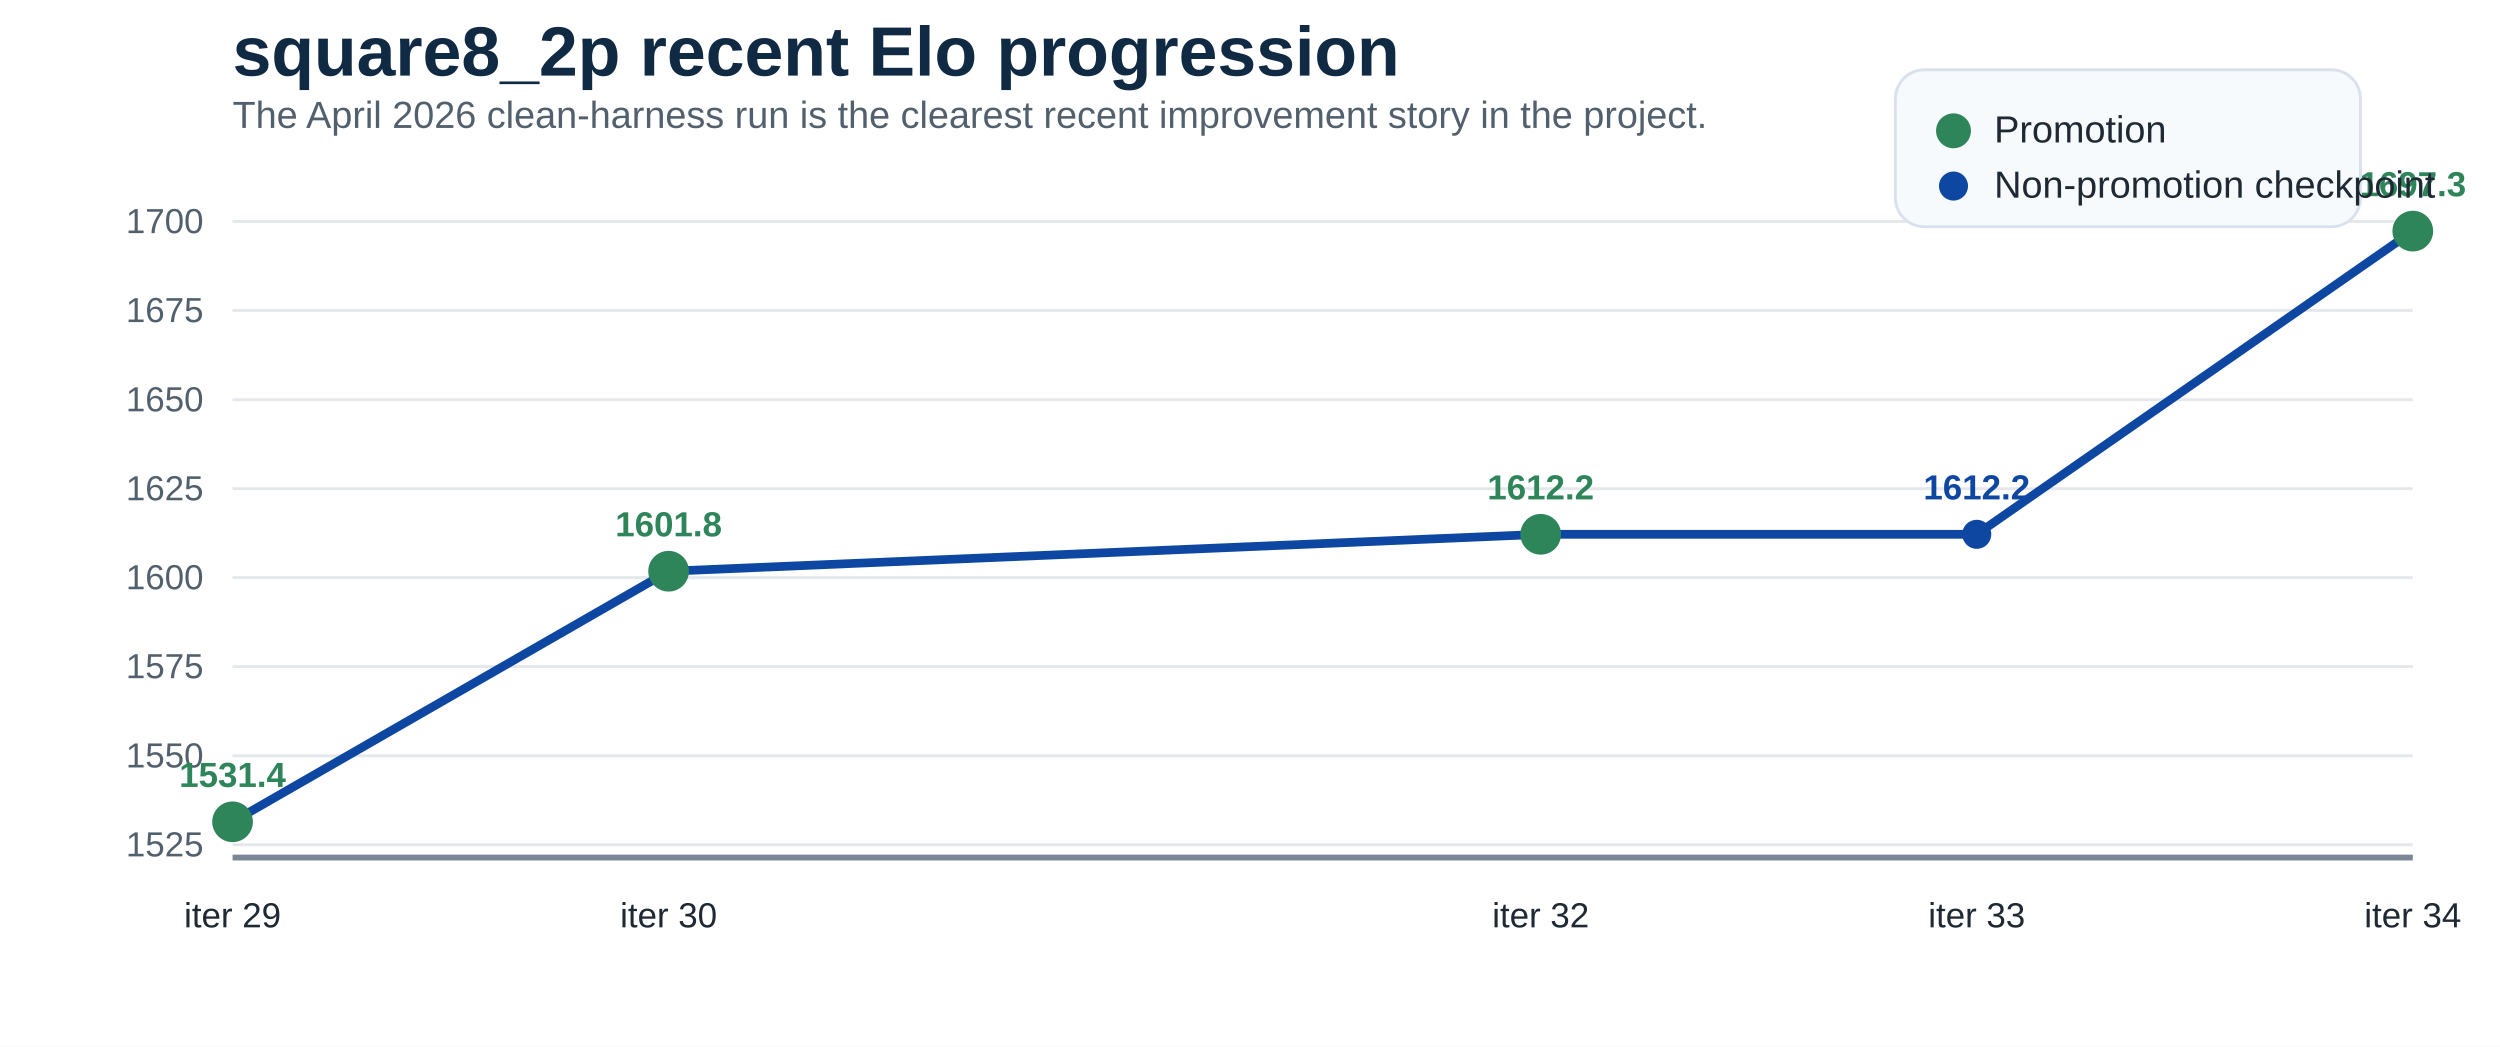
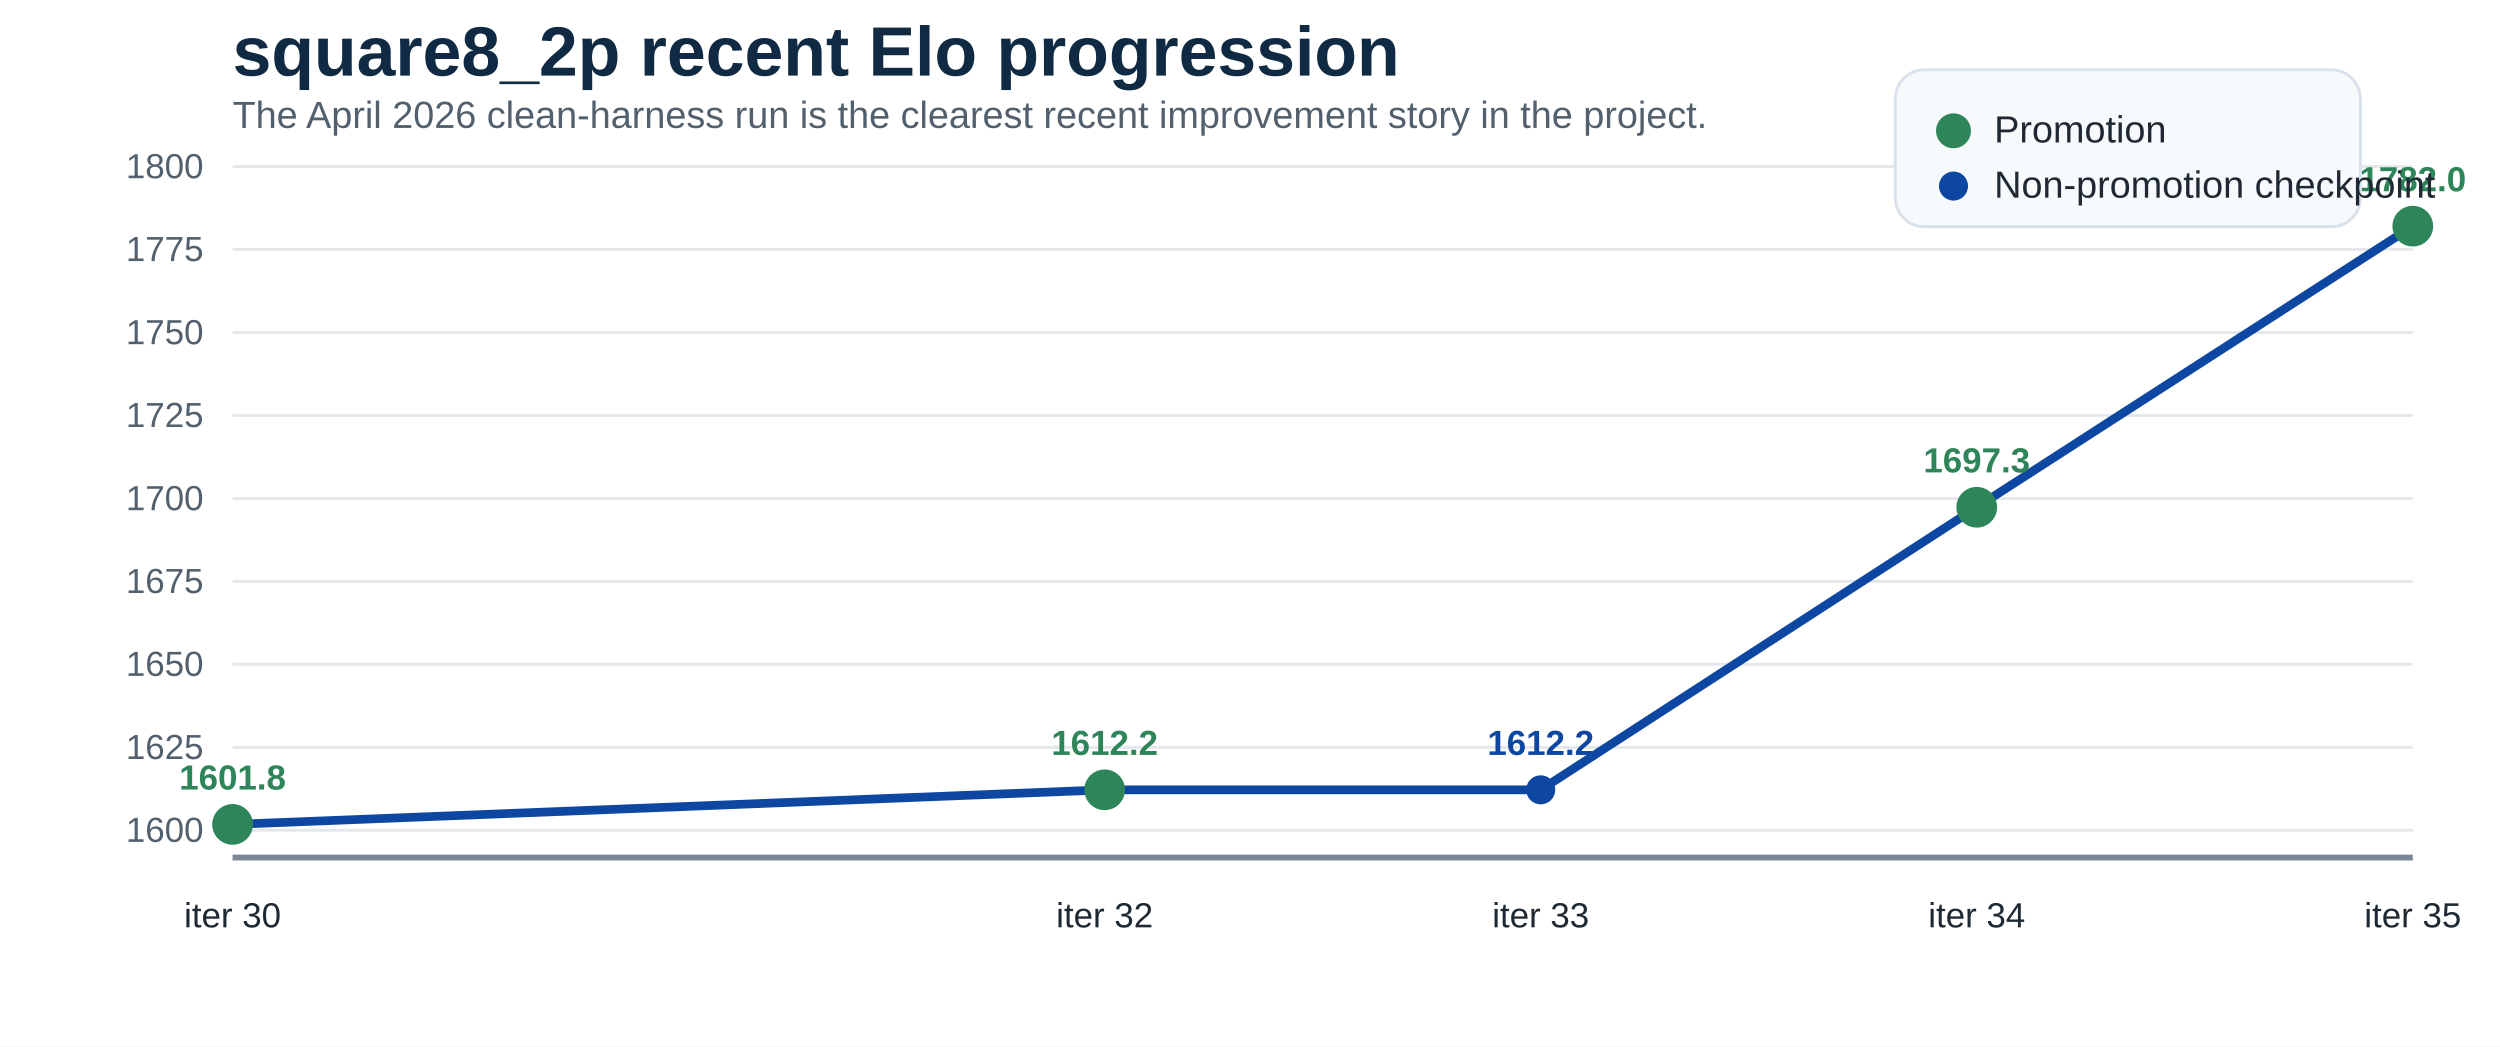
<svg xmlns="http://www.w3.org/2000/svg" width="860" height="360" viewBox="0 0 860 360">
  <rect width="100%" height="100%" fill="#ffffff" />
  <text x="80" y="26" font-family="Arial, sans-serif" font-size="24" font-weight="700" fill="#102a43">
    square8_2p recent Elo progression
  </text>
  <text x="80" y="44" font-family="Arial, sans-serif" font-size="13" fill="#52606d">
    The April 2026 clean-harness run is the clearest recent improvement story in the project.
  </text>
-   <line x1="80" y1="290.6" x2="830" y2="290.6" stroke="#e4e7eb" stroke-width="1" />
-   <text x="70" y="294.6" text-anchor="end" font-family="Arial, sans-serif" font-size="12" fill="#52606d">1525</text>
-   <line x1="80" y1="260.0" x2="830" y2="260.0" stroke="#e4e7eb" stroke-width="1" />
-   <text x="70" y="264.0" text-anchor="end" font-family="Arial, sans-serif" font-size="12" fill="#52606d">1550</text>
-   <line x1="80" y1="229.3" x2="830" y2="229.3" stroke="#e4e7eb" stroke-width="1" />
-   <text x="70" y="233.3" text-anchor="end" font-family="Arial, sans-serif" font-size="12" fill="#52606d">1575</text>
-   <line x1="80" y1="198.7" x2="830" y2="198.7" stroke="#e4e7eb" stroke-width="1" />
-   <text x="70" y="202.7" text-anchor="end" font-family="Arial, sans-serif" font-size="12" fill="#52606d">1600</text>
-   <line x1="80" y1="168.1" x2="830" y2="168.1" stroke="#e4e7eb" stroke-width="1" />
-   <text x="70" y="172.1" text-anchor="end" font-family="Arial, sans-serif" font-size="12" fill="#52606d">1625</text>
-   <line x1="80" y1="137.5" x2="830" y2="137.5" stroke="#e4e7eb" stroke-width="1" />
-   <text x="70" y="141.5" text-anchor="end" font-family="Arial, sans-serif" font-size="12" fill="#52606d">1650</text>
-   <line x1="80" y1="106.8" x2="830" y2="106.8" stroke="#e4e7eb" stroke-width="1" />
-   <text x="70" y="110.8" text-anchor="end" font-family="Arial, sans-serif" font-size="12" fill="#52606d">1675</text>
-   <line x1="80" y1="76.2" x2="830" y2="76.2" stroke="#e4e7eb" stroke-width="1" />
-   <text x="70" y="80.2" text-anchor="end" font-family="Arial, sans-serif" font-size="12" fill="#52606d">1700</text>
+   <line x1="80" y1="285.6" x2="830" y2="285.6" stroke="#e4e7eb" stroke-width="1" />
+   <text x="70" y="289.6" text-anchor="end" font-family="Arial, sans-serif" font-size="12" fill="#52606d">1600</text>
+   <line x1="80" y1="257.1" x2="830" y2="257.1" stroke="#e4e7eb" stroke-width="1" />
+   <text x="70" y="261.1" text-anchor="end" font-family="Arial, sans-serif" font-size="12" fill="#52606d">1625</text>
+   <line x1="80" y1="228.5" x2="830" y2="228.5" stroke="#e4e7eb" stroke-width="1" />
+   <text x="70" y="232.5" text-anchor="end" font-family="Arial, sans-serif" font-size="12" fill="#52606d">1650</text>
+   <line x1="80" y1="200.0" x2="830" y2="200.0" stroke="#e4e7eb" stroke-width="1" />
+   <text x="70" y="204.0" text-anchor="end" font-family="Arial, sans-serif" font-size="12" fill="#52606d">1675</text>
+   <line x1="80" y1="171.5" x2="830" y2="171.5" stroke="#e4e7eb" stroke-width="1" />
+   <text x="70" y="175.5" text-anchor="end" font-family="Arial, sans-serif" font-size="12" fill="#52606d">1700</text>
+   <line x1="80" y1="142.9" x2="830" y2="142.9" stroke="#e4e7eb" stroke-width="1" />
+   <text x="70" y="146.9" text-anchor="end" font-family="Arial, sans-serif" font-size="12" fill="#52606d">1725</text>
+   <line x1="80" y1="114.4" x2="830" y2="114.4" stroke="#e4e7eb" stroke-width="1" />
+   <text x="70" y="118.4" text-anchor="end" font-family="Arial, sans-serif" font-size="12" fill="#52606d">1750</text>
+   <line x1="80" y1="85.8" x2="830" y2="85.8" stroke="#e4e7eb" stroke-width="1" />
+   <text x="70" y="89.8" text-anchor="end" font-family="Arial, sans-serif" font-size="12" fill="#52606d">1775</text>
+   <line x1="80" y1="57.3" x2="830" y2="57.3" stroke="#e4e7eb" stroke-width="1" />
+   <text x="70" y="61.3" text-anchor="end" font-family="Arial, sans-serif" font-size="12" fill="#52606d">1800</text>
  <line x1="80" y1="295.0" x2="830" y2="295.0" stroke="#7b8794" stroke-width="2" />
-   <path d="M 80.0 282.7 L 230.0 196.5 L 530.0 183.8 L 680.0 183.8 L 830.0 79.5" fill="none" stroke="#0d47a1" stroke-width="3" stroke-linecap="round" stroke-linejoin="round" />
-   <circle cx="80.0" cy="282.7" r="7" fill="#2f855a" />
-   <circle cx="230.0" cy="196.5" r="7" fill="#2f855a" />
-   <circle cx="530.0" cy="183.8" r="7" fill="#2f855a" />
-   <circle cx="680.0" cy="183.8" r="5" fill="#0d47a1" />
-   <circle cx="830.0" cy="79.5" r="7" fill="#2f855a" />
-   <text x="80.0" y="319" text-anchor="middle" font-family="Arial, sans-serif" font-size="12" fill="#1f2933">iter 29</text>
-   <text x="80.0" y="270.7" text-anchor="middle" font-family="Arial, sans-serif" font-size="12" font-weight="700" fill="#2f855a">1531.4</text>
-   <text x="230.0" y="319" text-anchor="middle" font-family="Arial, sans-serif" font-size="12" fill="#1f2933">iter 30</text>
-   <text x="230.0" y="184.5" text-anchor="middle" font-family="Arial, sans-serif" font-size="12" font-weight="700" fill="#2f855a">1601.8</text>
-   <text x="530.0" y="319" text-anchor="middle" font-family="Arial, sans-serif" font-size="12" fill="#1f2933">iter 32</text>
-   <text x="530.0" y="171.8" text-anchor="middle" font-family="Arial, sans-serif" font-size="12" font-weight="700" fill="#2f855a">1612.2</text>
-   <text x="680.0" y="319" text-anchor="middle" font-family="Arial, sans-serif" font-size="12" fill="#1f2933">iter 33</text>
-   <text x="680.0" y="171.8" text-anchor="middle" font-family="Arial, sans-serif" font-size="12" font-weight="700" fill="#0d47a1">1612.2</text>
-   <text x="830.0" y="319" text-anchor="middle" font-family="Arial, sans-serif" font-size="12" fill="#1f2933">iter 34</text>
-   <text x="830.0" y="67.5" text-anchor="middle" font-family="Arial, sans-serif" font-size="12" font-weight="700" fill="#2f855a">1697.3</text>
+   <path d="M 80.0 283.6 L 380.0 271.7 L 530.0 271.7 L 680.0 174.5 L 830.0 77.8" fill="none" stroke="#0d47a1" stroke-width="3" stroke-linecap="round" stroke-linejoin="round" />
+   <circle cx="80.0" cy="283.6" r="7" fill="#2f855a" />
+   <circle cx="380.0" cy="271.7" r="7" fill="#2f855a" />
+   <circle cx="530.0" cy="271.7" r="5" fill="#0d47a1" />
+   <circle cx="680.0" cy="174.5" r="7" fill="#2f855a" />
+   <circle cx="830.0" cy="77.8" r="7" fill="#2f855a" />
+   <text x="80.0" y="319" text-anchor="middle" font-family="Arial, sans-serif" font-size="12" fill="#1f2933">iter 30</text>
+   <text x="80.0" y="271.6" text-anchor="middle" font-family="Arial, sans-serif" font-size="12" font-weight="700" fill="#2f855a">1601.8</text>
+   <text x="380.0" y="319" text-anchor="middle" font-family="Arial, sans-serif" font-size="12" fill="#1f2933">iter 32</text>
+   <text x="380.0" y="259.7" text-anchor="middle" font-family="Arial, sans-serif" font-size="12" font-weight="700" fill="#2f855a">1612.2</text>
+   <text x="530.0" y="319" text-anchor="middle" font-family="Arial, sans-serif" font-size="12" fill="#1f2933">iter 33</text>
+   <text x="530.0" y="259.7" text-anchor="middle" font-family="Arial, sans-serif" font-size="12" font-weight="700" fill="#0d47a1">1612.2</text>
+   <text x="680.0" y="319" text-anchor="middle" font-family="Arial, sans-serif" font-size="12" fill="#1f2933">iter 34</text>
+   <text x="680.0" y="162.5" text-anchor="middle" font-family="Arial, sans-serif" font-size="12" font-weight="700" fill="#2f855a">1697.3</text>
+   <text x="830.0" y="319" text-anchor="middle" font-family="Arial, sans-serif" font-size="12" fill="#1f2933">iter 35</text>
+   <text x="830.0" y="65.8" text-anchor="middle" font-family="Arial, sans-serif" font-size="12" font-weight="700" fill="#2f855a">1782.0</text>
  <rect x="652" y="24" width="160" height="54" rx="10" fill="#f7fafc" stroke="#d9e2ec" />
  <circle cx="672" cy="45" r="6" fill="#2f855a" />
  <text x="686" y="49" font-family="Arial, sans-serif" font-size="13" fill="#1f2933">Promotion</text>
  <circle cx="672" cy="64" r="5" fill="#0d47a1" />
  <text x="686" y="68" font-family="Arial, sans-serif" font-size="13" fill="#1f2933">Non-promotion checkpoint</text>
</svg>
